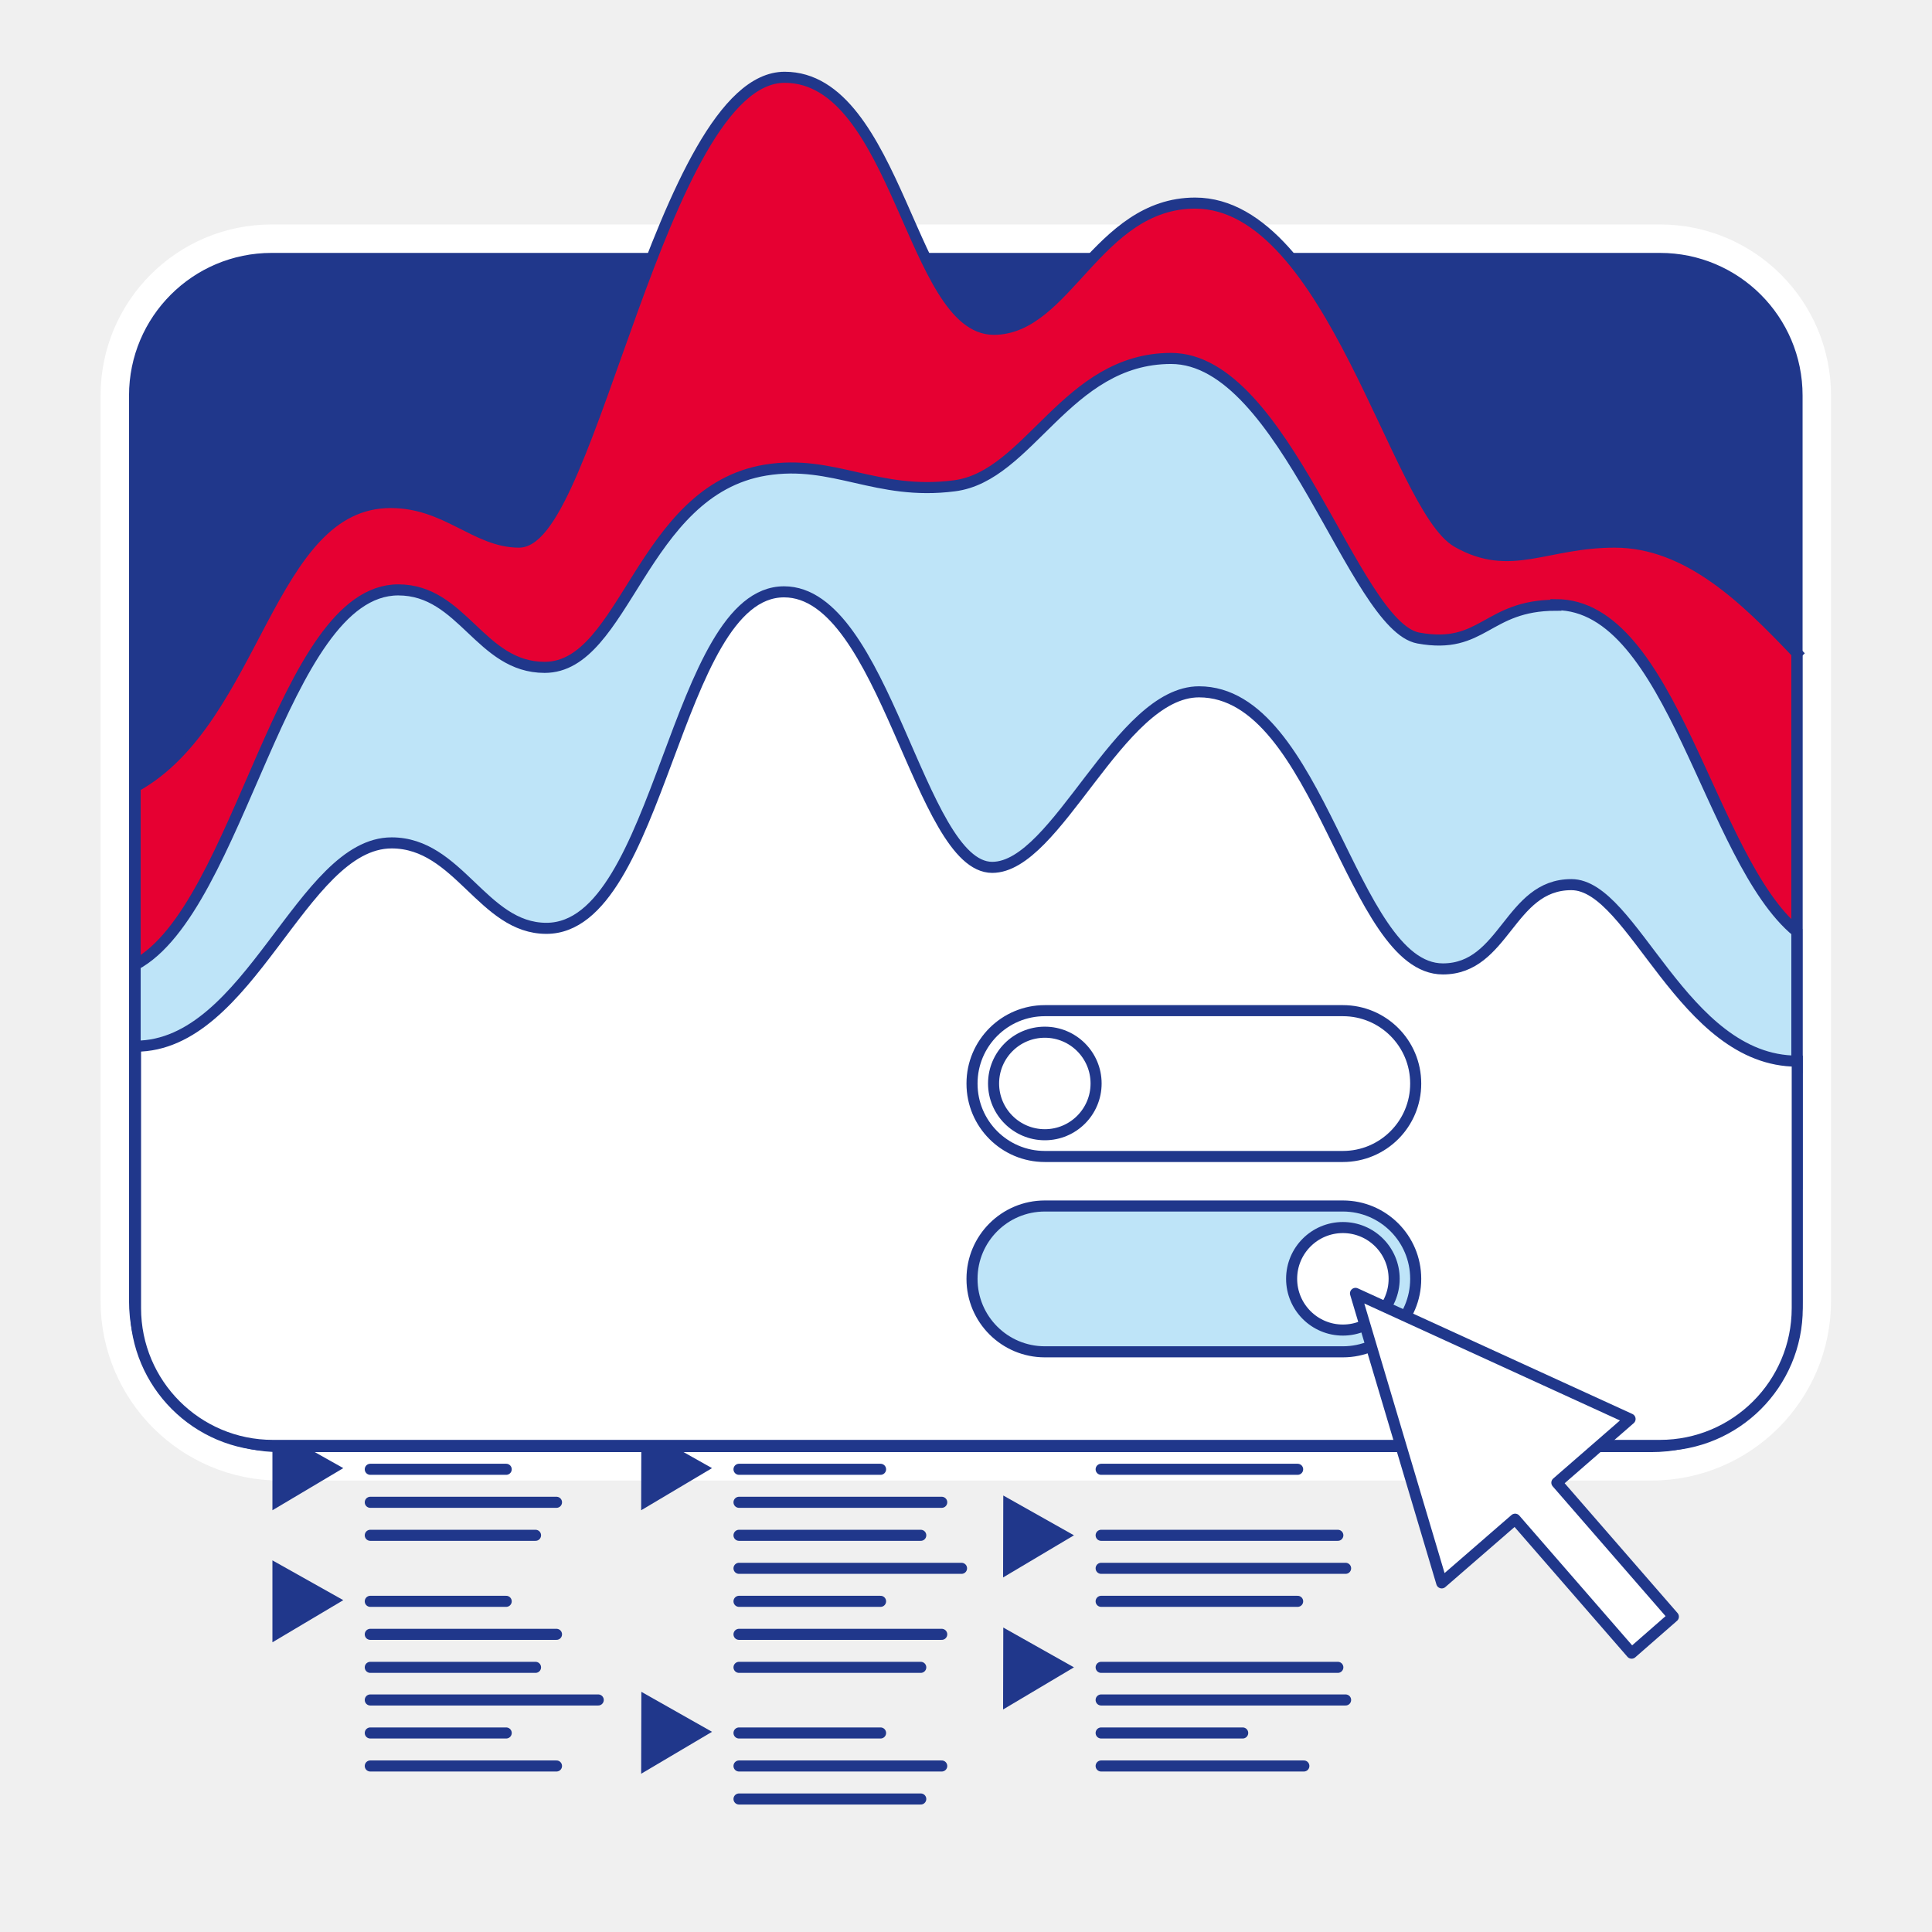
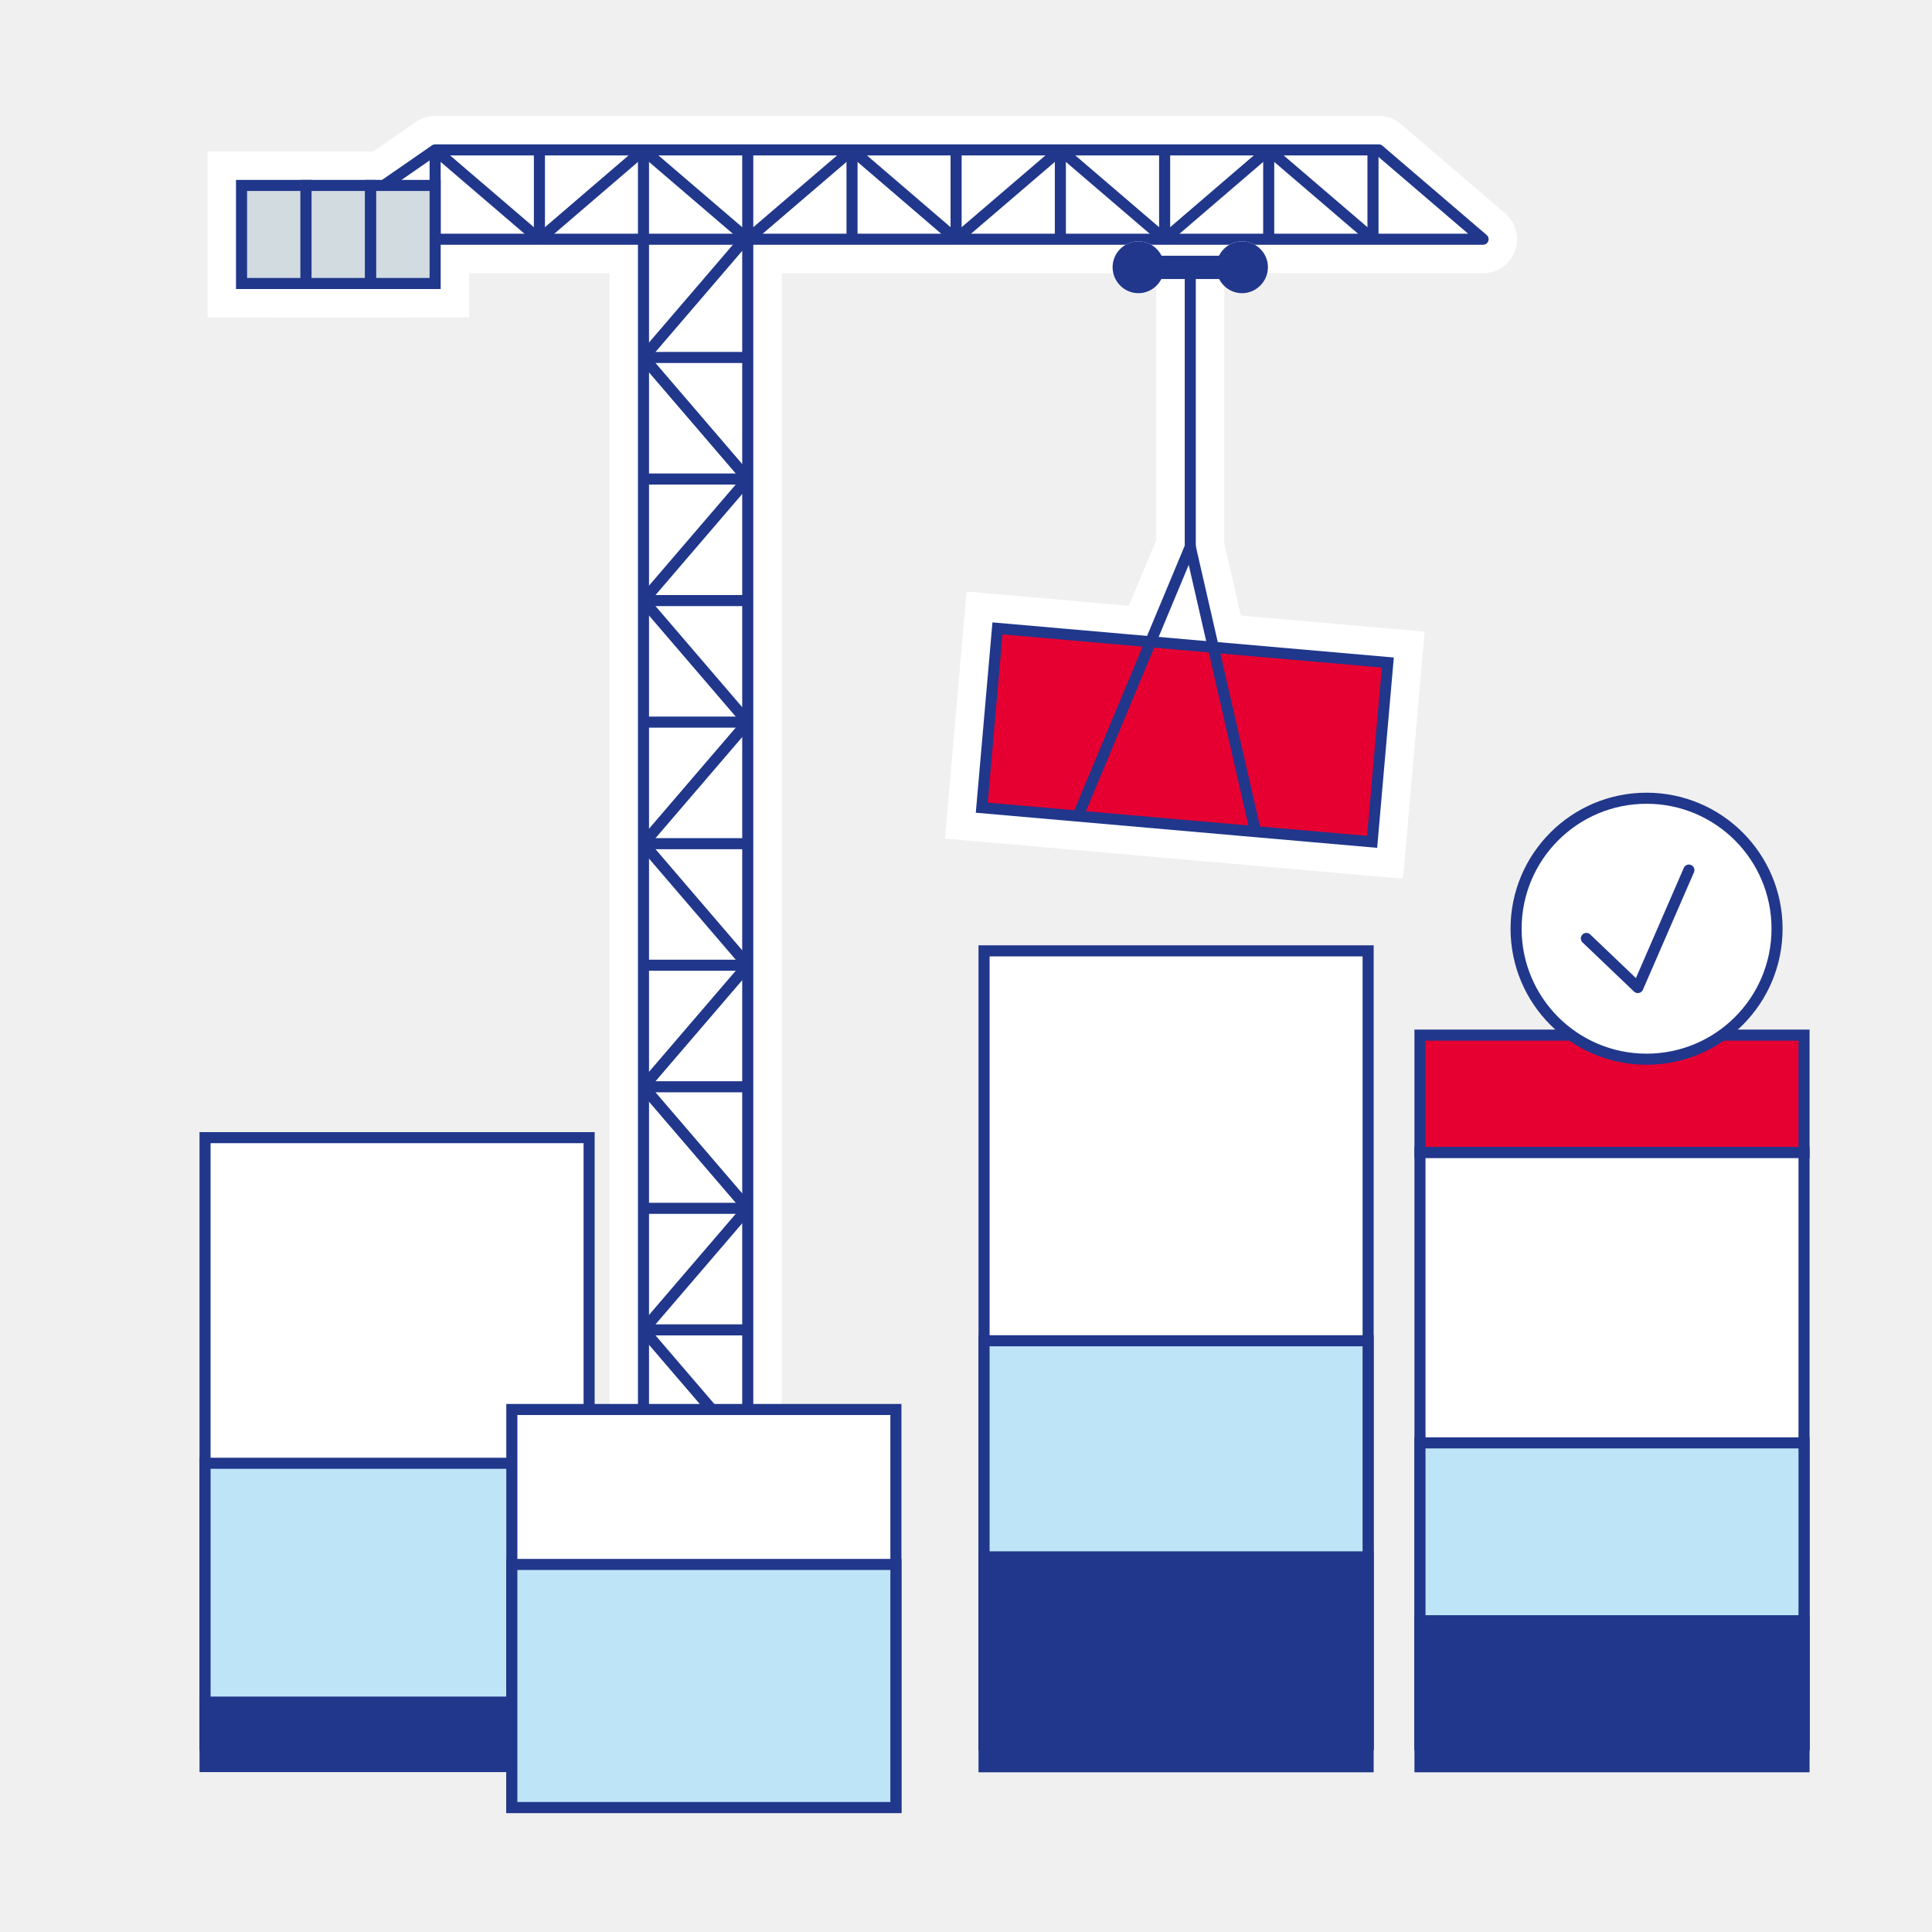
<svg xmlns="http://www.w3.org/2000/svg" width="199" height="199" viewBox="0 0 199 199" fill="none">
-   <path d="M27.98 26.62H170.98C178.78 26.62 185.1 32.94 185.1 40.74V134C185.1 142.284 178.384 149 170.1 149H28.86C20.576 149 13.86 142.284 13.86 134V40.74C13.86 32.94 20.18 26.62 27.98 26.62Z" fill="#20378B" stroke="white" stroke-width="7" />
-   <path d="M38.14 175.1H61.62" stroke="#20378B" stroke-width="1.14" stroke-linecap="round" />
-   <path d="M38.14 178.5H52.14" stroke="#20378B" stroke-width="1.14" stroke-linecap="round" />
-   <path d="M38.14 181.9H57.32" stroke="#20378B" stroke-width="1.14" stroke-linecap="round" />
-   <path d="M73.34 178.38L66.06 174.26L66.04 182.7L73.34 178.38Z" fill="#20378B" />
-   <path d="M76.12 178.5H90.7" stroke="#20378B" stroke-width="1.14" stroke-linecap="round" />
-   <path d="M76.12 181.9H97" stroke="#20378B" stroke-width="1.14" stroke-linecap="round" />
-   <path d="M76.12 185.3H94.84" stroke="#20378B" stroke-width="1.14" stroke-linecap="round" />
-   <path d="M110.62 171.74L103.34 167.64L103.32 176.08L110.62 171.74Z" fill="#20378B" />
-   <path d="M110.62 158.14L103.34 154.04L103.32 162.48L110.62 158.14Z" fill="#20378B" />
-   <path d="M113.42 175.1H138.6" stroke="#20378B" stroke-width="1.14" stroke-linecap="round" />
-   <path d="M113.42 178.5H128" stroke="#20378B" stroke-width="1.14" stroke-linecap="round" />
-   <path d="M113.42 181.9H134.3" stroke="#20378B" stroke-width="1.14" stroke-linecap="round" />
-   <path d="M35.36 164.82L28.06 160.72V169.16L35.36 164.82Z" fill="#20378B" />
-   <path d="M38.14 164.94H52.14" stroke="#20378B" stroke-width="1.14" stroke-linecap="round" />
-   <path d="M38.14 168.34H57.32" stroke="#20378B" stroke-width="1.14" stroke-linecap="round" />
-   <path d="M38.14 171.74H55.16" stroke="#20378B" stroke-width="1.14" stroke-linecap="round" />
-   <path d="M76.12 161.54H99.04" stroke="#20378B" stroke-width="1.14" stroke-linecap="round" />
-   <path d="M76.12 164.94H90.7" stroke="#20378B" stroke-width="1.14" stroke-linecap="round" />
-   <path d="M76.12 168.34H97" stroke="#20378B" stroke-width="1.14" stroke-linecap="round" />
-   <path d="M76.12 171.74H94.84" stroke="#20378B" stroke-width="1.14" stroke-linecap="round" />
-   <path d="M113.42 161.54H138.6" stroke="#20378B" stroke-width="1.14" stroke-linecap="round" />
-   <path d="M113.42 164.94H133.66" stroke="#20378B" stroke-width="1.14" stroke-linecap="round" />
-   <path d="M113.42 171.74H137.8" stroke="#20378B" stroke-width="1.14" stroke-linecap="round" />
-   <path d="M35.36 151.22L28.06 147.12V155.56L35.36 151.22Z" fill="#20378B" />
-   <path d="M38.14 147.94H61.62" stroke="#20378B" stroke-width="1.14" stroke-linecap="round" />
-   <path d="M38.14 151.34H52.14" stroke="#20378B" stroke-width="1.14" stroke-linecap="round" />
-   <path d="M38.14 154.74H57.32" stroke="#20378B" stroke-width="1.14" stroke-linecap="round" />
-   <path d="M38.14 158.14H55.16" stroke="#20378B" stroke-width="1.14" stroke-linecap="round" />
-   <path d="M73.34 151.22L66.06 147.12L66.04 155.56L73.34 151.22Z" fill="#20378B" />
-   <path d="M76.12 147.94H99.04" stroke="#20378B" stroke-width="1.14" stroke-linecap="round" />
-   <path d="M76.12 151.34H90.7" stroke="#20378B" stroke-width="1.14" stroke-linecap="round" />
-   <path d="M76.12 154.74H97" stroke="#20378B" stroke-width="1.14" stroke-linecap="round" />
-   <path d="M76.12 158.14H94.84" stroke="#20378B" stroke-width="1.14" stroke-linecap="round" />
-   <path d="M113.42 147.94H138.6" stroke="#20378B" stroke-width="1.14" stroke-linecap="round" />
-   <path d="M113.42 151.34H133.66" stroke="#20378B" stroke-width="1.14" stroke-linecap="round" />
-   <path d="M113.42 158.14H137.8" stroke="#20378B" stroke-width="1.14" stroke-linecap="round" />
-   <path d="M27.98 26.62H170.98C178.78 26.62 185.1 32.94 185.1 40.74V134C185.1 142.284 178.384 149 170.1 149H28.86C20.576 149 13.86 142.284 13.86 134V40.74C13.86 32.94 20.18 26.62 27.98 26.62Z" fill="#20378B" stroke="#20378B" stroke-width="1.14" />
-   <path d="M185.1 67.28C179.88 61.8 173.94 55.84 166.32 55.84C159.2 55.84 155.64 58.96 150.12 55.84C143.9 52.32 137.08 20.92 123.1 20.92C113.02 20.92 109.84 33.92 102.36 33.92C93.98 33.92 92.4 7.96 80.82 7.96C68.2 7.96 60.78 55.84 53.46 55.84C49 55.84 46 51.76 40.24 51.76C27.6 51.76 26.44 74.16 13.92 81.04V109.98H185.08V67.3L185.1 67.28Z" fill="#E60032" />
-   <path d="M185.1 67.28C179.88 61.8 173.94 55.84 166.32 55.84C159.2 55.84 155.64 58.96 150.12 55.84C143.9 52.32 137.08 20.92 123.1 20.92C113.02 20.92 109.84 33.92 102.36 33.92C93.98 33.92 92.4 7.96 80.82 7.96C68.2 7.96 60.78 55.84 53.46 55.84C49 55.84 46 51.76 40.24 51.76C27.6 51.76 26.44 74.16 13.92 81.04V109.98H185.08V67.3L185.1 67.28Z" stroke="#20378B" stroke-width="1.14" />
-   <path d="M160.26 62.34C153.08 62.34 152.8 66.94 146.1 65.72C139.4 64.5 132.36 36.92 120.62 36.92C109.82 36.92 106.04 49.06 98.3 50.04C90.26 51.08 85.86 47.28 78.86 48.42C66.02 50.52 64.42 68.74 56.1 68.74C49.46 68.74 47.66 60.76 41.02 60.76C29.04 60.76 24.74 93.6 13.92 99.38V110.54C18.14 114.72 23.58 119.2 27.02 121.94H33.64L60.42 100.56H124.72L182.54 121.94H185.08V95.96C176 88.48 172.26 62.28 160.26 62.28V62.34Z" fill="#BEE4F8" />
-   <path d="M160.26 62.34C153.08 62.34 152.8 66.94 146.1 65.72C139.4 64.5 132.36 36.92 120.62 36.92C109.82 36.92 106.04 49.06 98.3 50.04C90.26 51.08 85.86 47.28 78.86 48.42C66.02 50.52 64.42 68.74 56.1 68.74C49.46 68.74 47.66 60.76 41.02 60.76C29.04 60.76 24.74 93.6 13.92 99.38V110.54C18.14 114.72 23.58 119.2 27.02 121.94H33.64L60.42 100.56H124.72L182.54 121.94H185.08V95.96C176 88.48 172.26 62.28 160.26 62.28V62.34Z" stroke="#20378B" stroke-width="1.14" />
-   <path d="M161.84 91.12C155.46 91.12 155 99.8 148.62 99.8C139.14 99.8 136 71.26 123.5 71.26C115.28 71.26 108.88 89.34 102.2 89.34C94.7 89.34 91.12 60.96 80.76 60.96C69.48 60.96 68.08 95.62 56.28 95.62C49.74 95.62 47.24 86.82 40.34 86.82C31.06 86.82 25.78 107.76 13.96 107.76V134.74C13.96 142.54 20.28 148.88 28.1 148.88H170.98C178.78 148.88 185.12 142.56 185.12 134.74V109.3C173.28 109.3 168.24 91.12 161.86 91.12H161.84Z" fill="white" stroke="#20378B" stroke-width="1.14" />
-   <path d="M138.32 124.22H107.62C103.478 124.22 100.12 127.578 100.12 131.72V131.74C100.12 135.882 103.478 139.24 107.62 139.24H138.32C142.462 139.24 145.82 135.882 145.82 131.74V131.72C145.82 127.578 142.462 124.22 138.32 124.22Z" fill="#BEE4F8" stroke="#20378B" stroke-width="1.14" stroke-linejoin="round" />
-   <path d="M138.32 137C141.236 137 143.6 134.636 143.6 131.72C143.6 128.804 141.236 126.44 138.32 126.44C135.404 126.44 133.04 128.804 133.04 131.72C133.04 134.636 135.404 137 138.32 137Z" fill="white" stroke="#20378B" stroke-width="1.14" stroke-linejoin="round" />
-   <path d="M107.62 119.12H138.32C142.462 119.12 145.82 115.762 145.82 111.62V111.6C145.82 107.458 142.462 104.1 138.32 104.1H107.62C103.478 104.1 100.12 107.458 100.12 111.6V111.62C100.12 115.762 103.478 119.12 107.62 119.12Z" fill="white" stroke="#20378B" stroke-width="1.14" stroke-linejoin="round" />
-   <path d="M107.62 116.88C110.536 116.88 112.9 114.516 112.9 111.6C112.9 108.684 110.536 106.32 107.62 106.32C104.704 106.32 102.34 108.684 102.34 111.6C102.34 114.516 104.704 116.88 107.62 116.88Z" fill="white" stroke="#20378B" stroke-width="1.14" stroke-linejoin="round" />
-   <path d="M167.9 146.16L139.62 133.22L148.5 163.04L156.06 156.48L168.06 170.28L172.36 166.52L160.36 152.72L167.9 146.16Z" fill="white" stroke="#20378B" stroke-width="1.14" stroke-linecap="round" stroke-linejoin="round" />
+   <path d="M66.28 36.82H77.02" stroke="white" stroke-width="7" />
+   <path d="M77.02 24.3L66.28 36.82" stroke="white" stroke-width="7" />
+   <path d="M77.02 49.34L66.28 36.82" stroke="white" stroke-width="7" />
+   <path d="M77.02 49.34H66.28" stroke="white" stroke-width="7" />
+   <path d="M66.28 61.86H77.02" stroke="white" stroke-width="7" />
+   <path d="M77.02 49.34L66.28 61.86" stroke="white" stroke-width="7" />
+   <path d="M77.02 74.38L66.28 61.86" stroke="white" stroke-width="7" />
+   <path d="M77.02 74.38H66.28" stroke="white" stroke-width="7" />
+   <path d="M66.28 86.9H77.02" stroke="white" stroke-width="7" />
+   <path d="M77.02 74.38L66.28 86.9" stroke="white" stroke-width="7" />
+   <path d="M77.02 99.42L66.28 86.9" stroke="white" stroke-width="7" />
+   <path d="M77.02 99.42H66.28" stroke="white" stroke-width="7" />
+   <path d="M66.28 111.94H77.02" stroke="white" stroke-width="7" />
+   <path d="M77.02 99.42L66.28 111.94" stroke="white" stroke-width="7" />
+   <path d="M77.02 124.46L66.28 111.94" stroke="white" stroke-width="7" />
+   <path d="M77.02 124.46H66.28" stroke="white" stroke-width="7" />
+   <path d="M66.28 136.98H77.02" stroke="white" stroke-width="7" />
+   <path d="M77.02 124.46L66.28 136.98" stroke="white" stroke-width="7" />
+   <path d="M77.02 149.5L66.28 136.98" stroke="white" stroke-width="7" />
+   <path d="M66.28 24.64V155.62" stroke="white" stroke-width="7" />
+   <path d="M77.02 24.64V154.3" stroke="white" stroke-width="7" />
+   <path d="M24.88 24.64H152.76L142.02 15.44H44.82L31.52 24.64" stroke="white" stroke-width="7" stroke-linejoin="round" />
+   <path d="M44.82 15.44V24.64" stroke="white" stroke-width="7" />
+   <path d="M55.56 24.64V15.44" stroke="white" stroke-width="7" />
+   <path d="M44.82 15.44L55.56 24.64" stroke="white" stroke-width="7" />
+   <path d="M66.28 15.44L55.56 24.64" stroke="white" stroke-width="7" />
+   <path d="M66.28 15.44V24.64" stroke="white" stroke-width="7" />
+   <path d="M77.02 24.64V15.44" stroke="white" stroke-width="7" />
+   <path d="M87.76 24.64V15.44" stroke="white" stroke-width="7" />
+   <path d="M66.28 15.44L77.02 24.64" stroke="white" stroke-width="7" />
+   <path d="M87.76 15.44L77.02 24.64" stroke="white" stroke-width="7" />
+   <path d="M98.48 24.64V15.44" stroke="white" stroke-width="7" />
+   <path d="M87.76 15.44L98.48 24.64" stroke="white" stroke-width="7" />
+   <path d="M109.22 15.44L98.48 24.64" stroke="white" stroke-width="7" />
+   <path d="M109.22 15.44V24.64" stroke="white" stroke-width="7" />
+   <path d="M119.96 24.64V15.44" stroke="white" stroke-width="7" />
+   <path d="M130.68 24.64V15.44" stroke="white" stroke-width="7" />
+   <path d="M141.42 24.64V15.44" stroke="white" stroke-width="7" />
+   <path d="M109.22 15.44L119.96 24.64" stroke="white" stroke-width="7" />
+   <path d="M130.68 15.44L119.96 24.64" stroke="white" stroke-width="7" />
+   <path d="M31.52 19.1H24.88V29.2H31.52V19.1Z" fill="#D1DBE0" stroke="white" stroke-width="7" />
+   <path d="M38.16 19.1H31.52V29.2H38.16V19.1Z" fill="#D1DBE0" stroke="white" stroke-width="7" />
+   <path d="M44.82 19.1H38.18V29.2H44.82V19.1Z" fill="#D1DBE0" stroke="white" stroke-width="7" />
+   <path d="M130.68 15.44L141.42 24.64" stroke="white" stroke-width="7" />
+   <path d="M66.28 36.82H77.02" stroke="#20378B" stroke-width="1.14" />
+   <path d="M77.02 24.3L66.28 36.82" stroke="#20378B" stroke-width="1.14" />
+   <path d="M77.02 49.34L66.28 36.82" stroke="#20378B" stroke-width="1.14" />
+   <path d="M77.02 49.34H66.28" stroke="#20378B" stroke-width="1.14" />
+   <path d="M66.28 61.86H77.02" stroke="#20378B" stroke-width="1.14" />
+   <path d="M77.02 49.34L66.28 61.86" stroke="#20378B" stroke-width="1.14" />
+   <path d="M77.02 74.38L66.28 61.86" stroke="#20378B" stroke-width="1.14" />
+   <path d="M77.02 74.38H66.28" stroke="#20378B" stroke-width="1.14" />
+   <path d="M66.28 86.9H77.02" stroke="#20378B" stroke-width="1.14" />
+   <path d="M77.02 74.38L66.28 86.9" stroke="#20378B" stroke-width="1.14" />
+   <path d="M77.02 99.42L66.28 86.9" stroke="#20378B" stroke-width="1.14" />
+   <path d="M77.02 99.42H66.28" stroke="#20378B" stroke-width="1.14" />
+   <path d="M66.28 111.94H77.02" stroke="#20378B" stroke-width="1.14" />
+   <path d="M77.02 99.42L66.28 111.94" stroke="#20378B" stroke-width="1.14" />
+   <path d="M77.02 124.46L66.28 111.94" stroke="#20378B" stroke-width="1.14" />
+   <path d="M77.02 124.46H66.28" stroke="#20378B" stroke-width="1.14" />
+   <path d="M66.28 136.98H77.02" stroke="#20378B" stroke-width="1.14" />
+   <path d="M77.02 124.46L66.28 136.98" stroke="#20378B" stroke-width="1.14" />
+   <path d="M77.02 149.5L66.28 136.98" stroke="#20378B" stroke-width="1.14" />
+   <path d="M66.28 24.64V155.62" stroke="#20378B" stroke-width="1.14" />
+   <path d="M77.02 24.64V154.3" stroke="#20378B" stroke-width="1.14" />
+   <path d="M24.88 24.64H152.76L142.02 15.44H44.82L31.52 24.64" stroke="#20378B" stroke-width="1.14" stroke-linejoin="round" />
+   <path d="M44.82 15.44V24.64" stroke="#20378B" stroke-width="1.14" />
+   <path d="M55.56 24.64V15.44" stroke="#20378B" stroke-width="1.14" />
+   <path d="M44.82 15.44L55.56 24.64" stroke="#20378B" stroke-width="1.14" />
+   <path d="M66.28 15.44L55.56 24.64" stroke="#20378B" stroke-width="1.14" />
+   <path d="M66.28 15.44V24.64" stroke="#20378B" stroke-width="1.14" />
+   <path d="M77.02 24.64V15.44" stroke="#20378B" stroke-width="1.14" />
+   <path d="M87.76 24.64V15.44" stroke="#20378B" stroke-width="1.14" />
+   <path d="M66.28 15.44L77.02 24.64" stroke="#20378B" stroke-width="1.14" />
+   <path d="M87.76 15.44L77.02 24.64" stroke="#20378B" stroke-width="1.14" />
+   <path d="M98.48 24.64V15.44" stroke="#20378B" stroke-width="1.14" />
+   <path d="M87.76 15.44L98.48 24.64" stroke="#20378B" stroke-width="1.14" />
+   <path d="M109.22 15.44L98.48 24.64" stroke="#20378B" stroke-width="1.14" />
+   <path d="M109.22 15.44V24.64" stroke="#20378B" stroke-width="1.14" />
+   <path d="M119.96 24.64V15.44" stroke="#20378B" stroke-width="1.14" />
+   <path d="M130.68 24.64V15.44" stroke="#20378B" stroke-width="1.14" />
+   <path d="M141.42 24.64V15.44" stroke="#20378B" stroke-width="1.14" />
+   <path d="M109.22 15.44L119.96 24.64" stroke="#20378B" stroke-width="1.14" />
+   <path d="M130.68 15.44L119.96 24.64" stroke="#20378B" stroke-width="1.14" />
+   <path d="M31.52 19.1H24.88V29.2H31.52V19.1Z" fill="#D1DBE0" stroke="#20378B" stroke-width="1.14" />
+   <path d="M38.16 19.1H31.52V29.2H38.16V19.1Z" fill="#D1DBE0" stroke="#20378B" stroke-width="1.14" />
+   <path d="M44.82 19.1H38.18V29.2H44.82V19.1Z" fill="#D1DBE0" stroke="#20378B" stroke-width="1.14" />
+   <path d="M130.68 15.44L141.42 24.64" stroke="#20378B" stroke-width="1.14" />
+   <path d="M142.948 68.242L102.742 64.725L101.126 83.194L141.332 86.712L142.948 68.242Z" fill="white" stroke="white" stroke-width="7" />
+   <path d="M122.6 28.54V56.32L110.9 84.36" stroke="white" stroke-width="7" stroke-linejoin="round" />
+   <path d="M125.28 27.52C125.28 26.06 126.48 24.86 127.94 24.86C129.4 24.86 130.6 26.06 130.6 27.52C130.6 28.98 129.4 30.2 127.94 30.2C126.48 30.2 125.28 29 125.28 27.52Z" fill="white" />
+   <path d="M114.6 27.52C114.6 26.06 115.8 24.86 117.26 24.86C118.72 24.86 119.92 26.06 119.92 27.52C119.92 28.98 118.72 30.2 117.26 30.2C115.8 30.2 114.6 29 114.6 27.52Z" fill="white" />
+   <path d="M127.68 26.34H115.4V28.74H127.68V26.34Z" fill="white" />
+   <path d="M122.6 56.32L129.32 85.66" stroke="white" stroke-width="7" stroke-linejoin="round" />
+   <path d="M142.948 68.242L102.742 64.725L101.126 83.194L141.332 86.712L142.948 68.242Z" fill="#E60032" stroke="#20378B" stroke-width="1.14" />
+   <path d="M122.6 28.54V56.32L110.9 84.36" stroke="#20378B" stroke-width="1.14" stroke-linejoin="round" />
+   <path d="M125.28 27.52C125.28 26.06 126.48 24.86 127.94 24.86C129.4 24.86 130.6 26.06 130.6 27.52C130.6 28.98 129.4 30.2 127.94 30.2C126.48 30.2 125.28 29 125.28 27.52Z" fill="#20378B" />
+   <path d="M114.6 27.52C114.6 26.06 115.8 24.86 117.26 24.86C118.72 24.86 119.92 26.06 119.92 27.52C119.92 28.98 118.72 30.2 117.26 30.2C115.8 30.2 114.6 29 114.6 27.52Z" fill="#20378B" />
+   <path d="M127.68 26.34H115.4V28.74H127.68V26.34Z" fill="#20378B" />
+   <path d="M122.6 56.32L129.32 85.66" stroke="#20378B" stroke-width="1.14" stroke-linejoin="round" />
+   <path d="M185.82 118.7H146.26V179.7H185.82V118.7Z" fill="white" stroke="#20378B" stroke-width="1.14" />
+   <path d="M185.82 106.62H146.26V118.7H185.82V106.62Z" fill="#E60032" stroke="#20378B" stroke-width="1.14" />
+   <path d="M185.82 148.62H146.26V179.7H185.82V148.62Z" fill="#BEE4F8" stroke="#20378B" stroke-width="1.14" />
+   <path d="M185.82 166.94H146.26V181.98H185.82V166.94Z" fill="#20378B" stroke="#20378B" stroke-width="1.14" />
+   <path d="M60.68 117.18H21.12V179.7H60.68V117.18Z" fill="white" stroke="#20378B" stroke-width="1.14" />
+   <path d="M60.68 150.72H21.12V179.72H60.68V150.72Z" fill="#BEE4F8" stroke="#20378B" stroke-width="1.14" />
+   <path d="M60.68 175.32H21.12V181.96H60.68V175.32Z" fill="#20378B" stroke="#20378B" stroke-width="1.14" />
+   <path d="M140.92 97.94H101.36V179.7H140.92V97.94Z" fill="white" stroke="#20378B" stroke-width="1.14" />
+   <path d="M140.92 138.1H101.36V179.7H140.92V138.1Z" fill="#BEE4F8" stroke="#20378B" stroke-width="1.14" />
+   <path d="M140.92 160.36H101.36V181.98H140.92V160.36Z" fill="#20378B" stroke="#20378B" stroke-width="1.14" />
+   <path d="M92.28 145.18H52.72V186.18H92.28V145.18Z" fill="white" stroke="#20378B" stroke-width="1.14" />
+   <path d="M92.28 161.14H52.72V186.18H92.28V161.14Z" fill="#BEE4F8" stroke="#20378B" stroke-width="1.14" />
+   <path d="M169.6 109.1C177.023 109.1 183.04 103.083 183.04 95.66C183.04 88.237 177.023 82.22 169.6 82.22C162.177 82.22 156.16 88.237 156.16 95.66C156.16 103.083 162.177 109.1 169.6 109.1Z" fill="white" stroke="#20378B" stroke-width="1.14" stroke-linecap="round" stroke-linejoin="round" />
+   <path d="M163.4 96.66L168.7 101.72L173.96 89.62" fill="white" />
+   <path d="M163.4 96.66L168.7 101.72L173.96 89.62" stroke="#20378B" stroke-width="1.14" stroke-linecap="round" stroke-linejoin="round" />
</svg>
